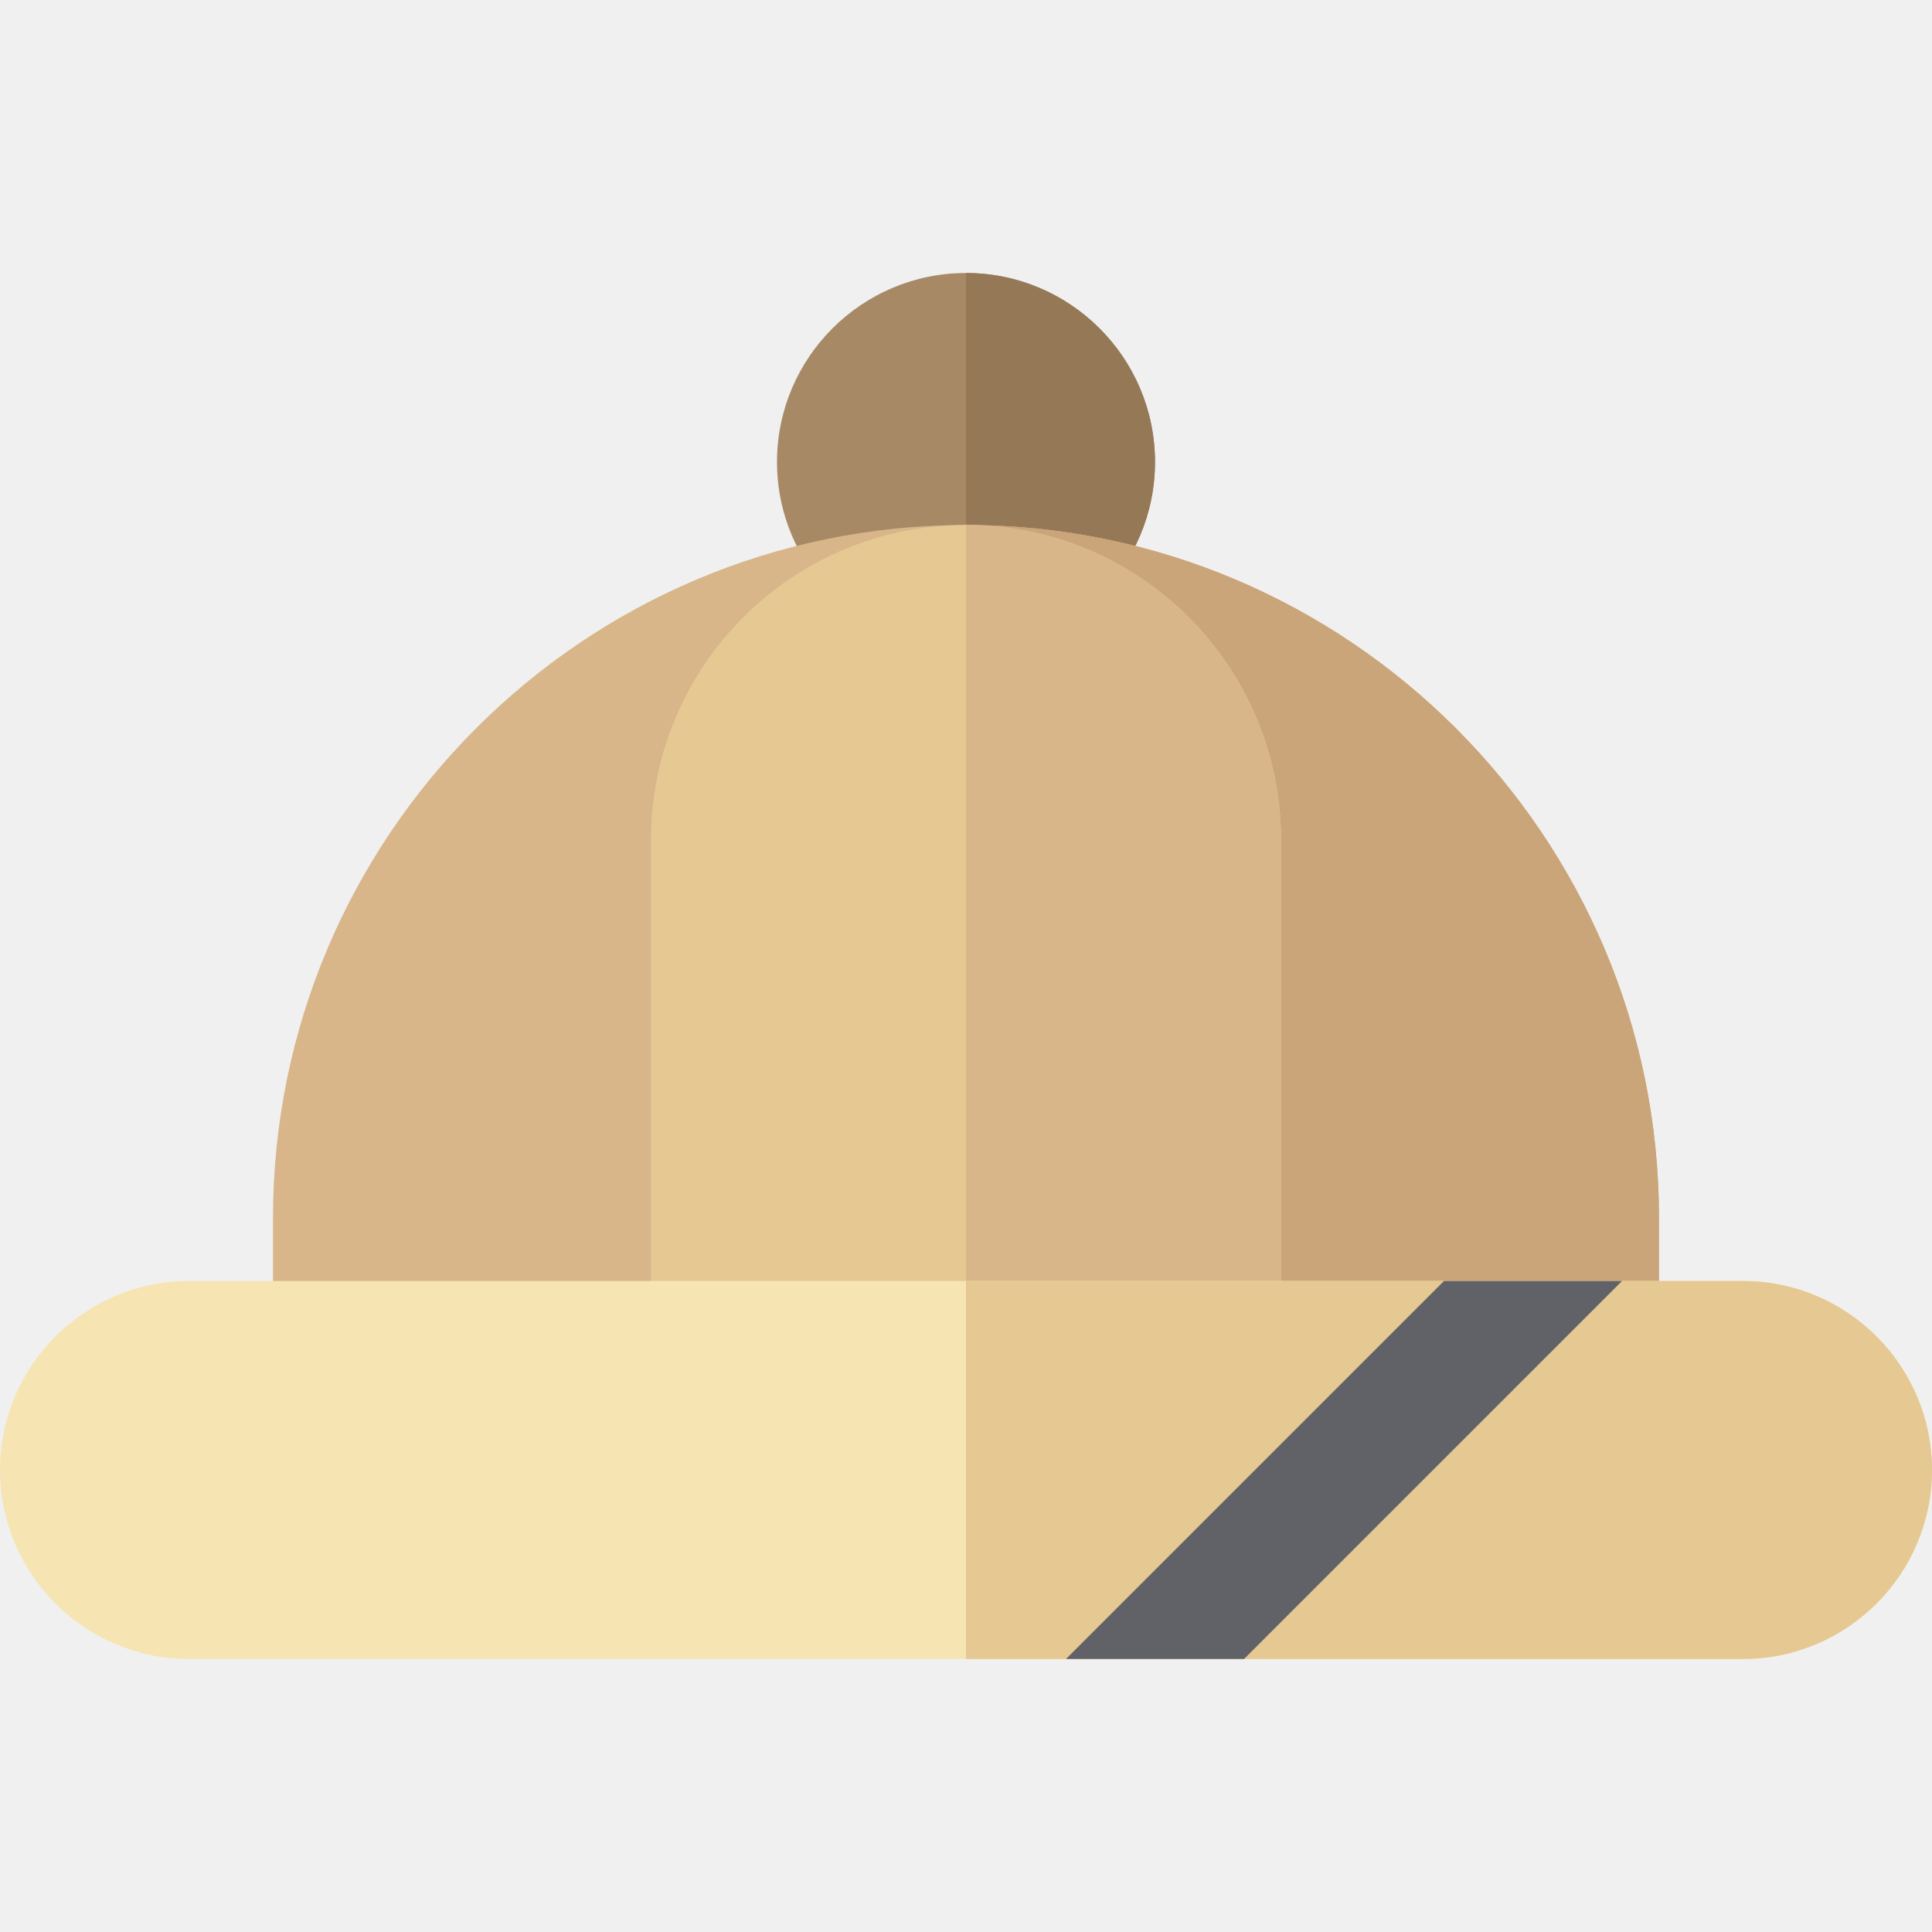
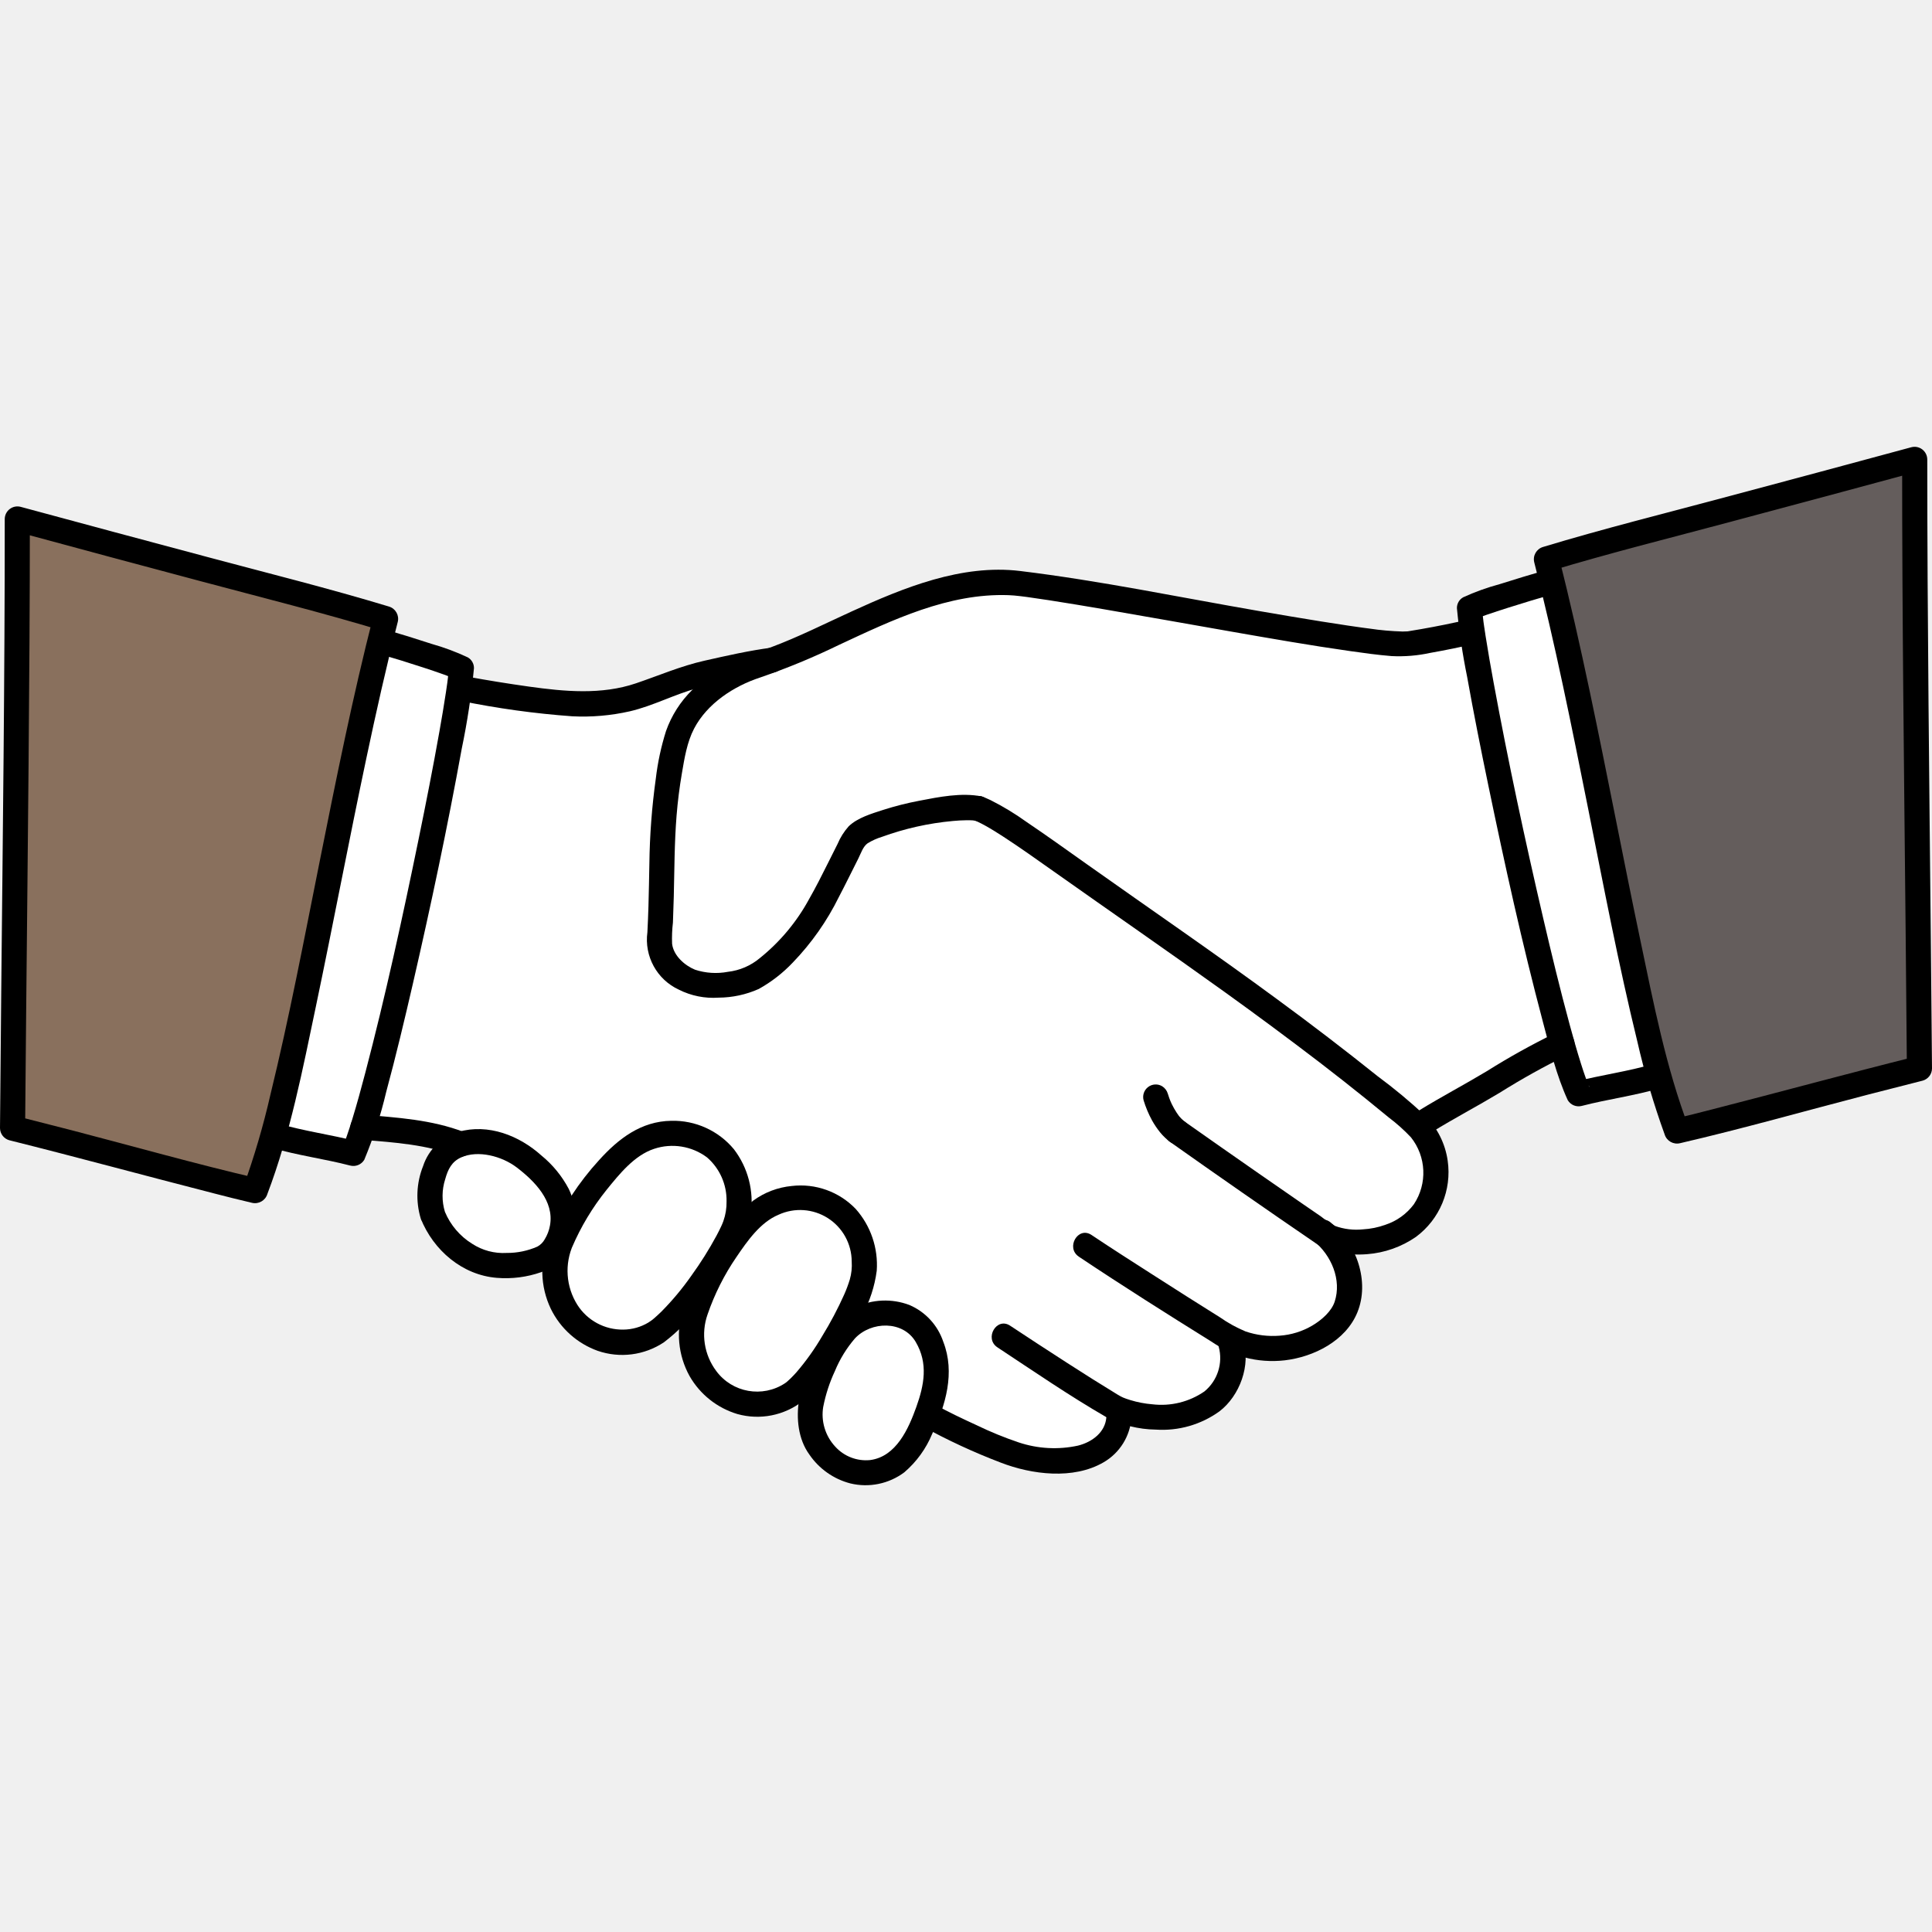
- <svg xmlns="http://www.w3.org/2000/svg" height="800px" width="800px" version="1.1" id="Layer_1" viewBox="0 0 512 512" xml:space="preserve">
-   <path style="fill:#A78966;" d="M256,172.522c-27.619,0-50.087-22.468-50.087-50.087S228.381,72.348,256,72.348  s50.087,22.468,50.087,50.087S283.619,172.522,256,172.522z" />
-   <path style="fill:#957856;" d="M306.087,122.435c0-27.619-22.468-50.087-50.087-50.087v100.174  C283.619,172.522,306.087,150.054,306.087,122.435z" />
-   <path style="fill:#D8B68A;" d="M256,139.13c-101.287,0-183.652,82.365-183.652,183.652v33.391c0,9.238,7.456,16.696,16.696,16.696  h333.913c9.239,0,16.696-7.457,16.696-16.696v-33.391C439.652,221.496,357.287,139.13,256,139.13z" />
-   <path style="fill:#CAA579;" d="M439.652,322.783v33.391c0,9.238-7.456,16.696-16.696,16.696H256V139.13  C357.287,139.13,439.652,221.496,439.652,322.783z" />
-   <path style="fill:#E6C892;" d="M339.478,372.87H172.522V222.609c0-46.103,37.375-83.478,83.478-83.478l0,0  c46.103,0,83.478,37.375,83.478,83.478V372.87z" />
-   <path style="fill:#D8B68A;" d="M339.478,372.87V222.609c0-46.104-37.375-83.478-83.478-83.478V372.87H339.478z" />
-   <path style="fill:#F7E4B3;" d="M461.913,339.478H50.087C22.483,339.478,0,361.962,0,389.565c0,27.603,22.483,50.087,50.087,50.087  h411.826c27.603,0,50.087-22.483,50.087-50.087C512,361.962,489.516,339.478,461.913,339.478z" />
-   <path style="fill:#E6C892;" d="M512,389.565c0,27.603-22.483,50.087-50.087,50.087H256V339.478h205.913  C489.516,339.478,512,361.962,512,389.565z" />
-   <polygon style="fill:#616267;" points="429.857,339.478 329.683,439.652 282.49,439.652 382.664,339.478 " />
+ <svg xmlns="http://www.w3.org/2000/svg" width="800px" height="800px" viewBox="0 -85.4 369.283 369.283">
+   <defs>
+     <style>.a{fill:#ffffff;}.b{fill:#89705d;}.c{fill:#645d5c;}</style>
+   </defs>
+   <path class="a" d="M152.589,38.77c-1.678.726-3.339,1.4-4.984,2.007l-.077.009c-3.923.491-9.47,1.8-13.488,2.7-5.388,1.2-10.269,3.817-14.277,4.758a48.2,48.2,0,0,1-9.028.91c-4.889-.01-16.453-1.873-22.083-2.91l-.886-.163c-2.31,16.516-12.751,66.086-18.392,84,2.111.166,5.278.444,9.667.944a41.355,41.355,0,0,1,8.04,1.92q.477.159.942.342s28.285,13.09,37.174,19.151c9.778,6.666,52.222,32.666,52.222,32.666a132.8,132.8,0,0,0,16.291,7.4,24.269,24.269,0,0,0,13.728.523c4.175-1.273,6.23-4.34,6.426-7.478l-.1-1.61c3.818,1.615,12.448,3.12,18.4-1.872,2.7-2.263,4.3-7.407,3.111-10.666l-.251-1.047c5.495,3.056,15.267,3.2,20.992-3.694,3.227-3.884,2.391-11.483-2.492-15.939l.566.383c8.252,2.684,15.852-1.111,18.37-5.333,2.4-4.02,3.446-10.669-1.477-15.909,4.663-3.024,10.483-6.007,15.383-9.023a114.46,114.46,0,0,1,12.188-6.714c-5.781-20.35-14.811-62.951-17.141-78.824-3.508.828-7.438,1.618-11.977,2.338-6.12,1.11-60.09-9.96-75.64-11.63C178.917,25.067,165.279,33.28,152.589,38.77Z" />
+   <path class="a" d="M107.262,151.815a49.005,49.005,0,0,1,8.667-13.459,24.217,24.217,0,0,1,6.692-5.747,13.351,13.351,0,0,1,14.031,1.373c3.9,3.077,5.417,8.906,4.227,13.7s-10.286,18.406-15.791,21.82a12.418,12.418,0,0,1-10.547.85c-3.871-1.625-5.839-3.8-7.583-7.622C105.62,159.8,105.813,155.2,107.262,151.815Z" />
+   <path class="a" d="M132.927,165.209a47.483,47.483,0,0,1,7.293-13.684,23.475,23.475,0,0,1,6-6.082,12.935,12.935,0,0,1,13.655.207c4.007,2.659,5.94,8.165,5.173,12.885s-8.461,18.59-13.5,22.324a12.027,12.027,0,0,1-10.114,1.662c-3.867-1.26-5.94-3.206-7.929-6.753C131.978,173.046,131.8,168.594,132.927,165.209Z" />
+   <path class="a" d="M155.051,182.806c.774-4.29,3.961-11.762,7.392-14.791a10.568,10.568,0,0,1,11.238-1.452c3.606,1.709,5.4,6.758,5.333,10.725s-3.118,12.494-6.815,16.159a9.982,9.982,0,0,1-8.108,2.566,10.6,10.6,0,0,1-7.313-4.605A11.905,11.905,0,0,1,155.051,182.806Z" />
+   <path class="a" d="M82.734,146.887c-1.232-3.192-.217-8.768,1.817-11.282,3.281-4.058,10.525-3.075,14.434-.62,2.881,1.809,6.7,5.868,7.553,7.858,2.584,5.41.026,10.156-1.887,11.637-2.245,1.739-7.745,2.312-10.549,1.867A15.383,15.383,0,0,1,82.734,146.887Z" />
+   <path class="b" d="M2.609,13.6c23.014,6.276,61.308,16.276,71.1,19.251C64.267,69.593,56.77,121.3,48.788,142.19c-8.053-1.861-32.659-8.181-47.157-11.8" />
+   <path class="c" d="M366.674,2.207c-23.013,6.277-61.308,16.276-71.1,19.251C305.016,58.2,312.513,109.909,320.5,130.8c8.054-1.861,32.659-8.18,47.157-11.8" />
+   <path class="a" d="M287.371,28.542c3.094-.982,6.592-2.029,8.969-2.714l.31-.091c7.619,31,14,70.877,20.465,94.419-.286.082-.436.127-.436.127-4.037,1.22-10.274,2.158-14.952,3.388-5.236-11.375-20.06-81.086-20.849-92.829A60.89,60.89,0,0,1,287.371,28.542Z" />
+   <path class="a" d="M52.381,130.767c6.4-23.625,12.712-62.946,20.243-93.6.2.037.319.053.319.053,4.71,1.356,13.537,4.157,15.25,5.092-.788,11.743-15.4,81.375-20.637,92.751-4.678-1.23-10.915-2.168-14.952-3.388l-.435-.129Q52.276,131.16,52.381,130.767Z" />
+   <path d="M187.63,66.829c-3.846-.773-8.153.1-11.932.829a58.225,58.225,0,0,0-6.894,1.747c-2.183.708-4.9,1.5-6.583,3.134a12.034,12.034,0,0,0-2.127,3.372c-.641,1.259-1.269,2.523-1.9,3.786-1.133,2.267-2.273,4.534-3.532,6.734a37.238,37.238,0,0,1-9.419,11.293,11.508,11.508,0,0,1-6.115,2.63,12.607,12.607,0,0,1-6.282-.405c-2-.823-4.115-2.695-4.383-4.964a26.2,26.2,0,0,1,.161-4.053q.1-2.462.161-4.926c.127-5.168.12-10.344.534-15.5q.328-4.076,1.018-8.1c.49-2.866.971-5.924,2.326-8.53,2.5-4.806,7.615-8.145,12.649-9.783a133.924,133.924,0,0,0,15.1-6.249c10.17-4.743,20.852-9.891,32.356-9.485.746.026,1.478.1,2.218.187q.406.05.811.1l.424.055c.182.024.115.015-.2-.028l.357.049q2.084.289,4.162.611c3.5.54,6.984,1.126,10.469,1.723,8.183,1.4,16.353,2.873,24.531,4.3,7.492,1.309,14.988,2.623,22.518,3.692,2.636.375,5.279.744,7.933.956a28.011,28.011,0,0,0,7.376-.608q4.367-.773,8.687-1.777c3.007-.7,1.734-5.328-1.276-4.629q-4.547,1.056-9.144,1.858c-.864.151-1.731.283-2.594.434-.89.155.476.025.016,0-.3-.016-.623.031-.93.029a53.14,53.14,0,0,1-6.409-.57l-.966-.125c-.644-.085.344.047-.063-.009l-.512-.07q-1.244-.173-2.484-.357-2.57-.38-5.134-.792c-3.994-.639-7.982-1.317-11.968-2.006-15.166-2.621-30.316-5.784-45.6-7.641-11.2-1.36-22.319,3.208-32.277,7.763-5.106,2.335-10.138,4.875-15.4,6.835a76.033,76.033,0,0,0-7.893,3.024,28,28,0,0,0-7.114,5.118,20.615,20.615,0,0,0-5,7.839,49.307,49.307,0,0,0-1.953,9.089,129.446,129.446,0,0,0-1.232,16.316c-.056,2.714-.095,5.428-.177,8.141q-.074,2.465-.2,4.926a10.525,10.525,0,0,0,6.013,10.972,14.591,14.591,0,0,0,7.59,1.526,19.081,19.081,0,0,0,7.689-1.661,27.034,27.034,0,0,0,6.516-5.065,49.617,49.617,0,0,0,8.792-12.516c1.279-2.434,2.478-4.91,3.722-7.363.472-.931.887-2.279,1.763-2.891a11.612,11.612,0,0,1,2.748-1.239,53.94,53.94,0,0,1,13.55-3.03c.892-.082,1.789-.142,2.685-.146.347,0,.695,0,1.042.024.18.011.359.027.538.045-.679-.068-.185-.021-.032.01a2.461,2.461,0,0,0,2.952-1.676,2.424,2.424,0,0,0-1.676-2.953Z" />
+   <path d="M186.351,71.455c.21.077.86.394.056.007.19.092.388.172.579.262.475.225.94.471,1.4.726,1.113.619,2.193,1.3,3.261,1.989,3.327,2.159,6.558,4.467,9.8,6.756,10.9,7.709,21.895,15.3,32.737,23.091q9.138,6.569,18.079,13.408,4.429,3.4,8.781,6.907,2.2,1.773,4.381,3.574a33.278,33.278,0,0,1,4.259,3.808,10.878,10.878,0,0,1,.564,12.8,11.105,11.105,0,0,1-5.461,3.927,15.081,15.081,0,0,1-4.292.87,11.989,11.989,0,0,1-5.326-.655,22.615,22.615,0,0,1-2.725-1.842q-1.814-1.242-3.622-2.489-4.092-2.821-8.173-5.662-7.247-5.04-14.459-10.125a2.42,2.42,0,0,0-3.283.861,2.451,2.451,0,0,0,.861,3.284q13.743,9.72,27.642,19.224a10.7,10.7,0,0,0,4.234,1.808,20.043,20.043,0,0,0,5.657.34,18.953,18.953,0,0,0,9.338-3.3,15.383,15.383,0,0,0,6.072-14.561,15.126,15.126,0,0,0-4.3-8.6,102.977,102.977,0,0,0-9.073-7.544q-9.46-7.57-19.24-14.734c-11.919-8.778-24.137-17.139-36.214-25.7-3.881-2.751-7.748-5.527-11.69-8.191a51.052,51.052,0,0,0-6.876-4.167c-.551-.257-1.112-.5-1.683-.707a2.421,2.421,0,0,0-2.952,1.676,2.452,2.452,0,0,0,1.676,2.953Z" />
+   <path d="M176.208,187.172a118.589,118.589,0,0,0,15.075,6.992c5.949,2.3,13.88,3.3,19.649-.054a10.716,10.716,0,0,0,5.332-8.566,2.419,2.419,0,0,0-2.4-2.4,2.448,2.448,0,0,0-2.4,2.4c-.226,2.785-2.648,4.678-5.413,5.371a21.4,21.4,0,0,1-11.334-.612,69.3,69.3,0,0,1-8.133-3.332c-2.687-1.233-5.371-2.5-7.953-3.944-2.7-1.508-5.123,2.636-2.423,4.145Z" />
+   <path d="M88.014,48.557a165.68,165.68,0,0,0,21.346,2.954,40.517,40.517,0,0,0,11.041-.954c4.442-1.038,8.531-3.254,12.941-4.431a111.115,111.115,0,0,1,14.186-2.94,2.478,2.478,0,0,0,2.4-2.4,2.414,2.414,0,0,0-2.4-2.4c-4.342.562-8.609,1.542-12.877,2.5-4.537,1.022-8.707,2.836-13.092,4.323-6.6,2.239-13.65,1.575-20.417.631q-5.946-.83-11.852-1.915A2.466,2.466,0,0,0,86.338,45.6a2.422,2.422,0,0,0,1.676,2.953Z" />
+   <path d="M273.742,130.95c4.231-2.6,8.629-4.909,12.883-7.468a139.7,139.7,0,0,1,13.138-7.3,2.42,2.42,0,0,0,.861-3.284,2.456,2.456,0,0,0-3.284-.861,139.784,139.784,0,0,0-13.137,7.3c-4.254,2.559-8.652,4.87-12.884,7.468-2.628,1.613-.22,5.767,2.423,4.145Z" />
+   <path d="M206.208,154.8c8.323,5.564,16.8,10.913,25.3,16.209a23.436,23.436,0,0,0,6.4,3.048,20.712,20.712,0,0,0,7.647.558c5.562-.649,11.662-3.715,13.888-9.155,2.415-5.9-.163-13.221-4.993-17.1a2.474,2.474,0,0,0-3.394,0,2.416,2.416,0,0,0,0,3.394c3.46,2.776,5.415,7.515,4.054,11.65-.6,1.806-2.382,3.443-4.291,4.573a14.255,14.255,0,0,1-6.215,1.926,16.131,16.131,0,0,1-6.518-.809,25.716,25.716,0,0,1-4.89-2.692q-6.453-4.035-12.855-8.151c-3.918-2.51-7.842-5.013-11.71-7.6-2.575-1.722-4.981,2.434-2.423,4.144Z" />
+   <path d="M190.653,172.135c6.867,4.528,13.7,9.232,20.824,13.348a21.1,21.1,0,0,0,9.43,2.372,18.668,18.668,0,0,0,12.175-3.485c3.875-2.954,6.083-8.883,4.5-13.612-.974-2.916-5.612-1.666-4.629,1.276a8.264,8.264,0,0,1-2.739,8.525,14.5,14.5,0,0,1-9.942,2.459,19.787,19.787,0,0,1-4.249-.814c-.265-.081-.529-.166-.79-.259-.12-.042-.9-.357-.41-.144a10.2,10.2,0,0,1-1.223-.647q-4.866-2.968-9.653-6.066-5.46-3.516-10.876-7.1c-2.586-1.705-4.993,2.45-2.422,4.145Z" />
+   <path d="M69.374,132.476c6.1.484,12.24.913,18.011,3.121a2.42,2.42,0,0,0,2.953-1.677,2.454,2.454,0,0,0-1.677-2.952c-6.148-2.352-12.784-2.777-19.287-3.292a2.42,2.42,0,0,0-2.4,2.4,2.448,2.448,0,0,0,2.4,2.4Z" />
+   <path d="M39.573,21.048c-11.879-3.18-23.763-6.342-35.629-9.572A2.426,2.426,0,0,0,.906,13.79C.92,44.009.531,74.228.235,104.446Q.109,117.337,0,130.229a2.437,2.437,0,0,0,1.762,2.314c13.061,3.262,26.048,6.808,39.088,10.15,2.428.623,4.858,1.245,7.3,1.811a2.473,2.473,0,0,0,2.952-1.676c4.379-11.515,6.758-23.861,9.282-35.88C63.705,91.124,66.7,75.234,70.05,59.416c1.837-8.676,3.769-17.335,5.973-25.927a2.448,2.448,0,0,0-1.677-2.953c-11.492-3.481-23.175-6.384-34.773-9.488-2.987-.8-4.261,3.829-1.276,4.629,11.6,3.1,23.281,6.007,34.773,9.488l-1.676-2.952c-4,15.6-7.164,31.413-10.324,47.2C58.106,94.234,55.288,109.1,51.7,123.784a150.527,150.527,0,0,1-5.222,17.768l2.952-1.677c-11.981-2.778-23.835-6.149-35.738-9.239q-5.319-1.38-10.65-2.722L4.8,130.229c.252-30.953.654-61.9.834-92.857q.069-11.79.072-23.582L2.668,16.1C14.534,19.335,26.418,22.5,38.3,25.677,41.285,26.476,42.559,21.847,39.573,21.048Z" />
+   <path d="M72.305,39.535q4.317,1.248,8.587,2.651c1.329.435,2.656.878,3.971,1.352.522.188,1.039.384,1.555.584.612.237-.418-.2.092.035.159.075.317.146.472.228l-1.189-2.072c-.049.715-.127,1.427-.213,2.139-.026.208-.053.416-.079.624-.083.667.076-.527-.022.165-.077.542-.154,1.083-.235,1.624-.38,2.532-.811,5.056-1.258,7.577-1.224,6.9-2.581,13.767-3.988,20.627-3.064,14.937-6.311,29.863-10.183,44.614-.778,2.967-1.586,5.929-2.485,8.863-.34,1.108-.692,2.213-1.077,3.306-.162.461-.329.921-.507,1.376-.078.2-.163.394-.239.592.2-.528.14-.324-.023.033l2.71-1.1c-4.947-1.282-10.049-1.936-14.952-3.388-2.968-.879-4.236,3.752-1.276,4.629,4.9,1.452,10,2.1,14.952,3.387a2.43,2.43,0,0,0,2.71-1.1,83.246,83.246,0,0,0,4.188-12.957c1.858-6.876,3.514-13.807,5.113-20.748,3.43-14.9,6.605-29.867,9.336-44.908a141.143,141.143,0,0,0,2.328-15.349,2.351,2.351,0,0,0-1.188-2.073,44.926,44.926,0,0,0-6.914-2.576q-4.431-1.457-8.91-2.757c-2.973-.859-4.243,3.771-1.276,4.628Z" />
+   <path d="M330.986,14.284c11.879-3.18,23.763-6.342,35.629-9.573L363.577,2.4c-.014,30.164.374,60.328.67,90.49q.126,12.975.236,25.949l1.762-2.314c-13.061,3.262-26.048,6.808-39.088,10.15-2.428.622-4.858,1.244-7.3,1.811l2.953,1.676c-4.379-11.514-6.759-23.861-9.282-35.88-3.322-15.824-6.317-31.714-9.666-47.531-1.837-8.677-3.77-17.336-5.973-25.928l-1.676,2.952c11.492-3.481,23.175-6.384,34.773-9.488,2.981-.8,1.716-5.43-1.276-4.629-11.6,3.105-23.281,6.007-34.773,9.489a2.445,2.445,0,0,0-1.676,2.952c4,15.6,7.164,31.413,10.323,47.2,2.965,14.817,5.782,29.686,9.375,44.367a150.337,150.337,0,0,0,5.222,17.768,2.468,2.468,0,0,0,2.952,1.676c11.982-2.778,23.835-6.149,35.738-9.239q5.321-1.382,10.65-2.722a2.435,2.435,0,0,0,1.762-2.314c-.252-31.023-.656-62.046-.836-93.07q-.067-11.683-.07-23.369A2.425,2.425,0,0,0,365.339.083c-11.866,3.231-23.75,6.392-35.629,9.572C326.729,10.453,327.994,15.085,330.986,14.284Z" />
+   <path d="M295.7,23.514q-4.539,1.31-9.042,2.737a44.911,44.911,0,0,0-6.993,2.519,2.346,2.346,0,0,0-1.189,2.072A123.716,123.716,0,0,0,280.434,44c1.244,6.95,2.626,13.876,4.06,20.789,3.127,15.078,6.44,30.145,10.39,45.031,1.339,5.047,2.593,10.29,4.771,15.058a2.417,2.417,0,0,0,2.71,1.1c4.947-1.282,10.05-1.935,14.952-3.387,2.955-.876,1.7-5.51-1.276-4.629-4.9,1.453-10,2.106-14.952,3.388l2.71,1.1a2.174,2.174,0,0,0-.187-.423c.43.545.128.317.007,0-.157-.4-.311-.8-.458-1.21-.344-.951-.659-1.912-.964-2.876-.783-2.476-1.487-4.977-2.168-7.482-1.844-6.793-3.5-13.637-5.093-20.491-3.456-14.852-6.66-29.777-9.423-44.774-.553-3-1.087-6.013-1.559-9.031q-.144-.924-.279-1.85c-.037-.257-.072-.515-.109-.772-.066-.462.063.523-.027-.212-.1-.833-.2-1.665-.261-2.5l-1.189,2.072a2.042,2.042,0,0,1,.442-.207c-.622.132-.115.05.058-.013.5-.181.992-.368,1.491-.542,1.383-.482,2.778-.931,4.174-1.373q4.344-1.376,8.724-2.636c2.962-.855,1.7-5.488-1.276-4.629Z" />
+   <path d="M109.335,153.026a47.211,47.211,0,0,1,6.588-10.975c2.421-2.984,5.308-6.615,9.093-7.86a11.053,11.053,0,0,1,10.122,1.632,10.854,10.854,0,0,1,3.736,8.393,10.7,10.7,0,0,1-.61,3.789c-.035.1-.264.679-.171.454.076-.186-.171.383-.233.517-.279.6-.58,1.2-.892,1.784a68.855,68.855,0,0,1-4.818,7.67,52.248,52.248,0,0,1-5.76,6.9c-.458.45-.932.88-1.417,1.3-.089.078-.182.152-.274.226-.307.248.254-.183-.05.041-.224.165-.452.326-.688.474a9.453,9.453,0,0,1-4.83,1.37,10.22,10.22,0,0,1-8.769-4.724,12.192,12.192,0,0,1-.785-11.566A2.415,2.415,0,0,0,107.9,149.5a2.459,2.459,0,0,0-2.952,1.676,16.6,16.6,0,0,0,.339,13.6,15.972,15.972,0,0,0,8.949,8.018,14.367,14.367,0,0,0,12.661-1.624,35.107,35.107,0,0,0,6.965-7.084,79.638,79.638,0,0,0,6.3-9.193,23.025,23.025,0,0,0,3.339-8.257,16.506,16.506,0,0,0-3.223-12.373,15.06,15.06,0,0,0-11.966-5.434c-5.763.079-10.091,3.406-13.8,7.514A52.636,52.636,0,0,0,105.19,150.6a2.48,2.48,0,0,0,.861,3.284A2.417,2.417,0,0,0,109.335,153.026Z" />
+   <path d="M135.242,165.847a45.484,45.484,0,0,1,5.526-10.987c2.061-3.029,4.537-6.614,8.039-8.075a9.866,9.866,0,0,1,13.988,8.925,10.061,10.061,0,0,1-.362,3.452,25.019,25.019,0,0,1-1.068,2.865,68.992,68.992,0,0,1-4.209,7.956,46.8,46.8,0,0,1-4.961,6.958c-.36.4-.731.795-1.12,1.169-.19.183-.385.359-.582.534-.1.093-.215.184-.325.272.292-.234.045-.03-.115.071a9.7,9.7,0,0,1-13.142-2.323,11.6,11.6,0,0,1-1.669-10.817c.935-2.951-3.7-4.214-4.629-1.276a16.263,16.263,0,0,0,1.193,13.055,15.735,15.735,0,0,0,9.155,7.26,14.137,14.137,0,0,0,12.441-2.45,31.753,31.753,0,0,0,6.147-7.291A72.934,72.934,0,0,0,164.8,166a24.323,24.323,0,0,0,2.78-8.509,16.106,16.106,0,0,0-4.015-11.811,14.585,14.585,0,0,0-12.23-4.391A14.9,14.9,0,0,0,144,144.064a28.969,28.969,0,0,0-5.607,5.924,51.056,51.056,0,0,0-7.783,14.583C129.619,167.5,134.254,168.762,135.242,165.847Z" />
+   <path d="M157.365,183.444a29.633,29.633,0,0,1,2.224-6.793,22.937,22.937,0,0,1,3.835-6.239c3.1-3.29,9.166-3.444,11.6.676s1.611,8.267.124,12.433c-1.5,4.193-3.851,9.5-8.824,10.155a7.921,7.921,0,0,1-6.672-2.563,9.005,9.005,0,0,1-2.292-7.669,2.475,2.475,0,0,0-1.676-2.953,2.42,2.42,0,0,0-2.953,1.677c-.564,3.493-.18,7.512,1.969,10.451a13.612,13.612,0,0,0,7.827,5.519,12.361,12.361,0,0,0,10.321-2.117,19.407,19.407,0,0,0,5.334-7.362c2.569-5.477,4.417-11.69,2.119-17.587a11.664,11.664,0,0,0-6.486-7.04,13.158,13.158,0,0,0-10.324.442c-3.261,1.527-5.431,4.684-7.073,7.771a35.646,35.646,0,0,0-3.687,9.923,2.465,2.465,0,0,0,1.677,2.952A2.421,2.421,0,0,0,157.365,183.444Z" />
+   <path d="M85.048,146.249A10.435,10.435,0,0,1,85.093,140c.536-1.93,1.263-3.364,3.03-4.164,3.237-1.465,7.814-.258,10.665,1.922,3.383,2.586,7.184,6.418,6.334,11.08a7.576,7.576,0,0,1-1,2.635,3.551,3.551,0,0,1-1.4,1.4,14.244,14.244,0,0,1-5.87,1.212,10.89,10.89,0,0,1-6.6-1.748,13.127,13.127,0,0,1-5.2-6.085,2.474,2.474,0,0,0-2.952-1.677,2.417,2.417,0,0,0-1.676,2.953c2.419,6.033,7.921,10.795,14.546,11.32a20.554,20.554,0,0,0,8.47-1.085,9.367,9.367,0,0,0,5.619-5.475,12.931,12.931,0,0,0-.348-10.44,20.715,20.715,0,0,0-5.232-6.392c-4.23-3.8-10.146-6.145-15.849-4.517a10.079,10.079,0,0,0-6.761,6.553,15.227,15.227,0,0,0-.445,10.036,2.463,2.463,0,0,0,2.952,1.676A2.421,2.421,0,0,0,85.048,146.249Z" />
+   <path d="M226.186,128.805l-.073-.055.486.375a8.576,8.576,0,0,1-1.5-1.523l.375.486a15.151,15.151,0,0,1-1.9-3.347l.242.573a17.366,17.366,0,0,1-.6-1.667,2.508,2.508,0,0,0-1.1-1.435,2.4,2.4,0,0,0-3.525,2.711,20.344,20.344,0,0,0,1.606,3.826,16.28,16.28,0,0,0,1.542,2.285,10.626,10.626,0,0,0,2.029,1.916,2.409,2.409,0,0,0,1.849.241,2.4,2.4,0,0,0,1.676-2.952l-.242-.573a2.4,2.4,0,0,0-.861-.861Z" />
</svg>
